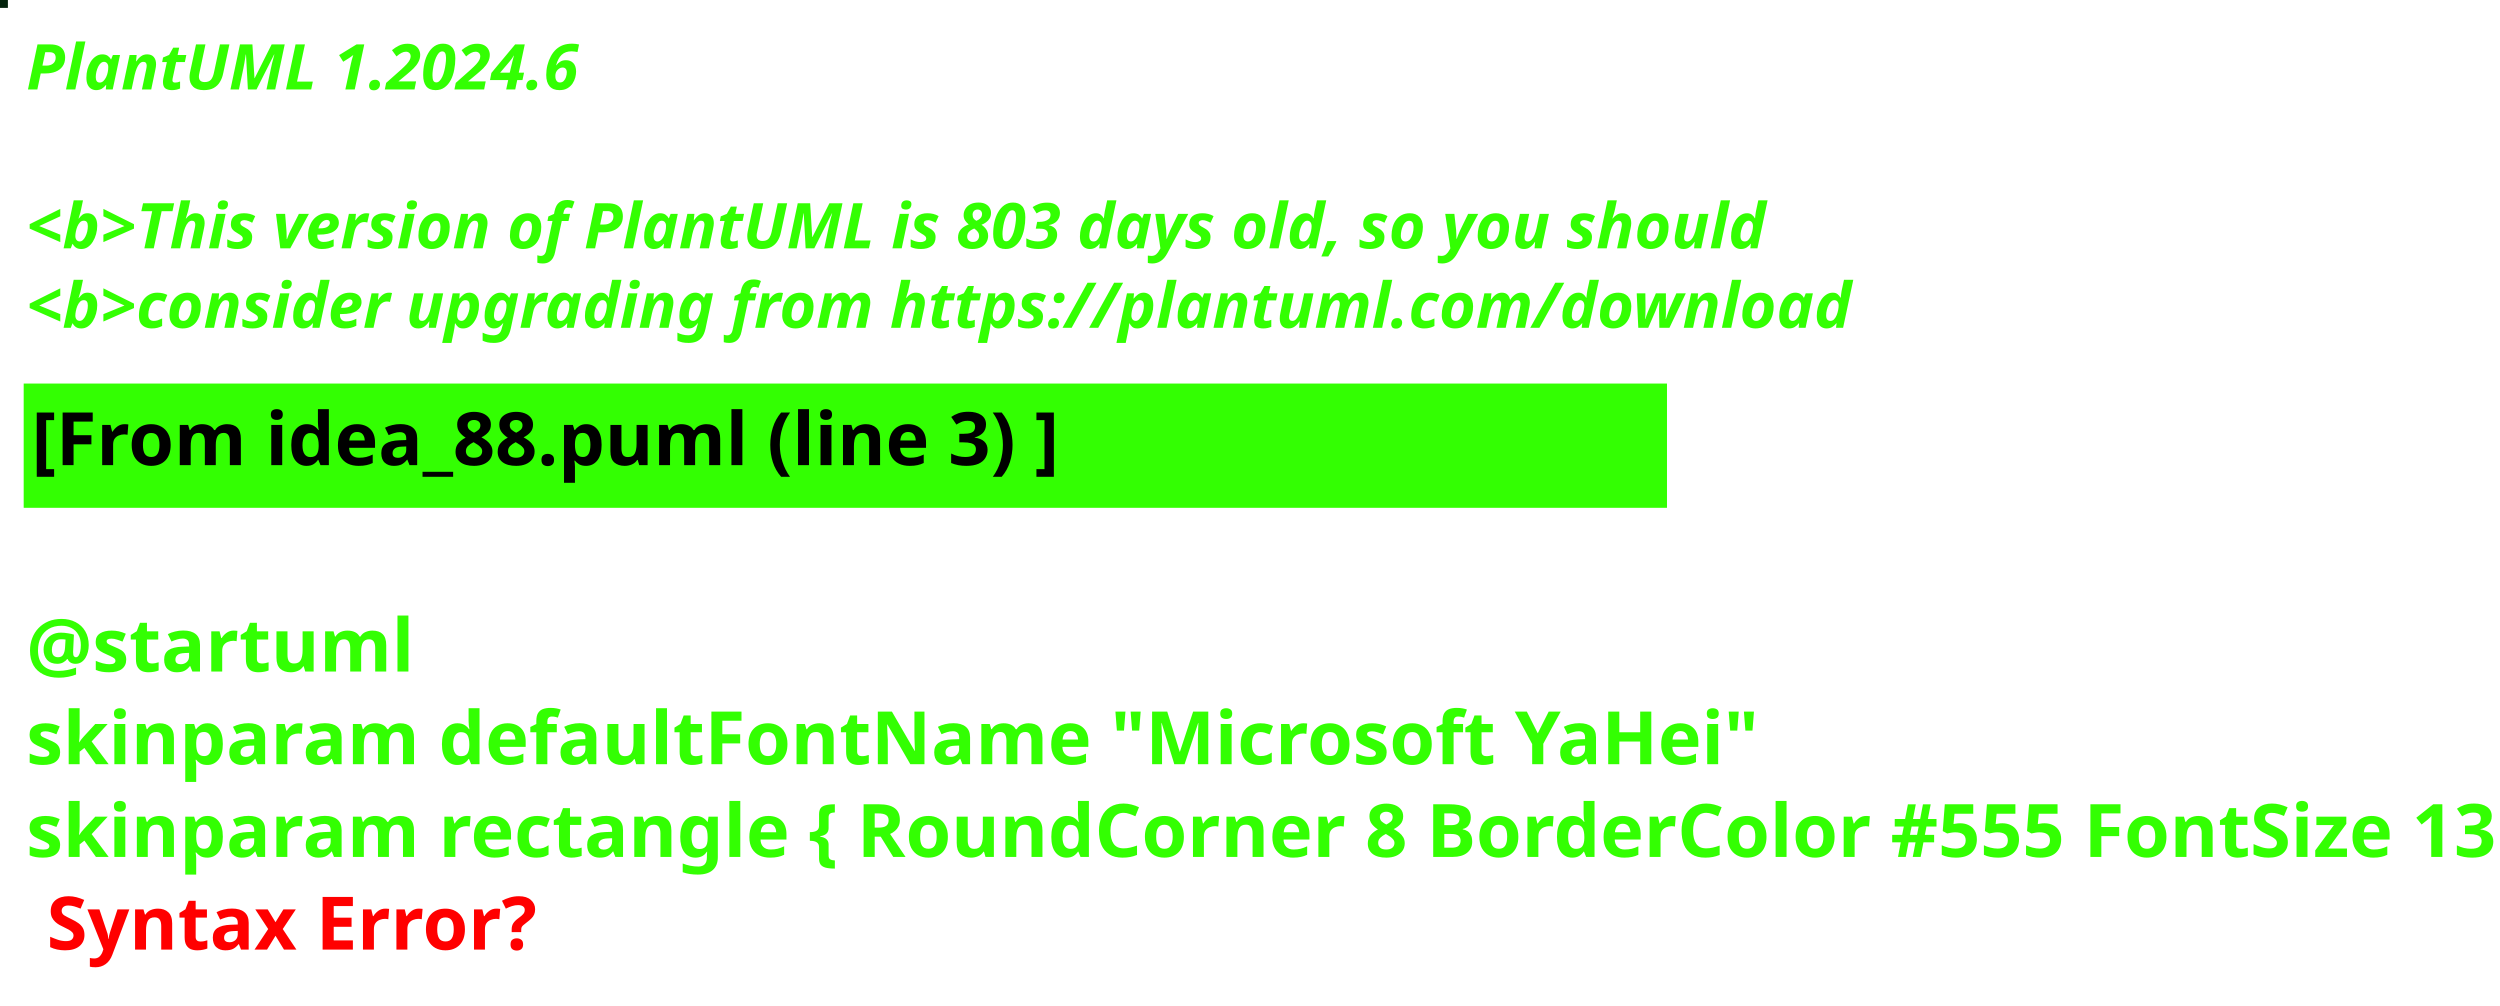
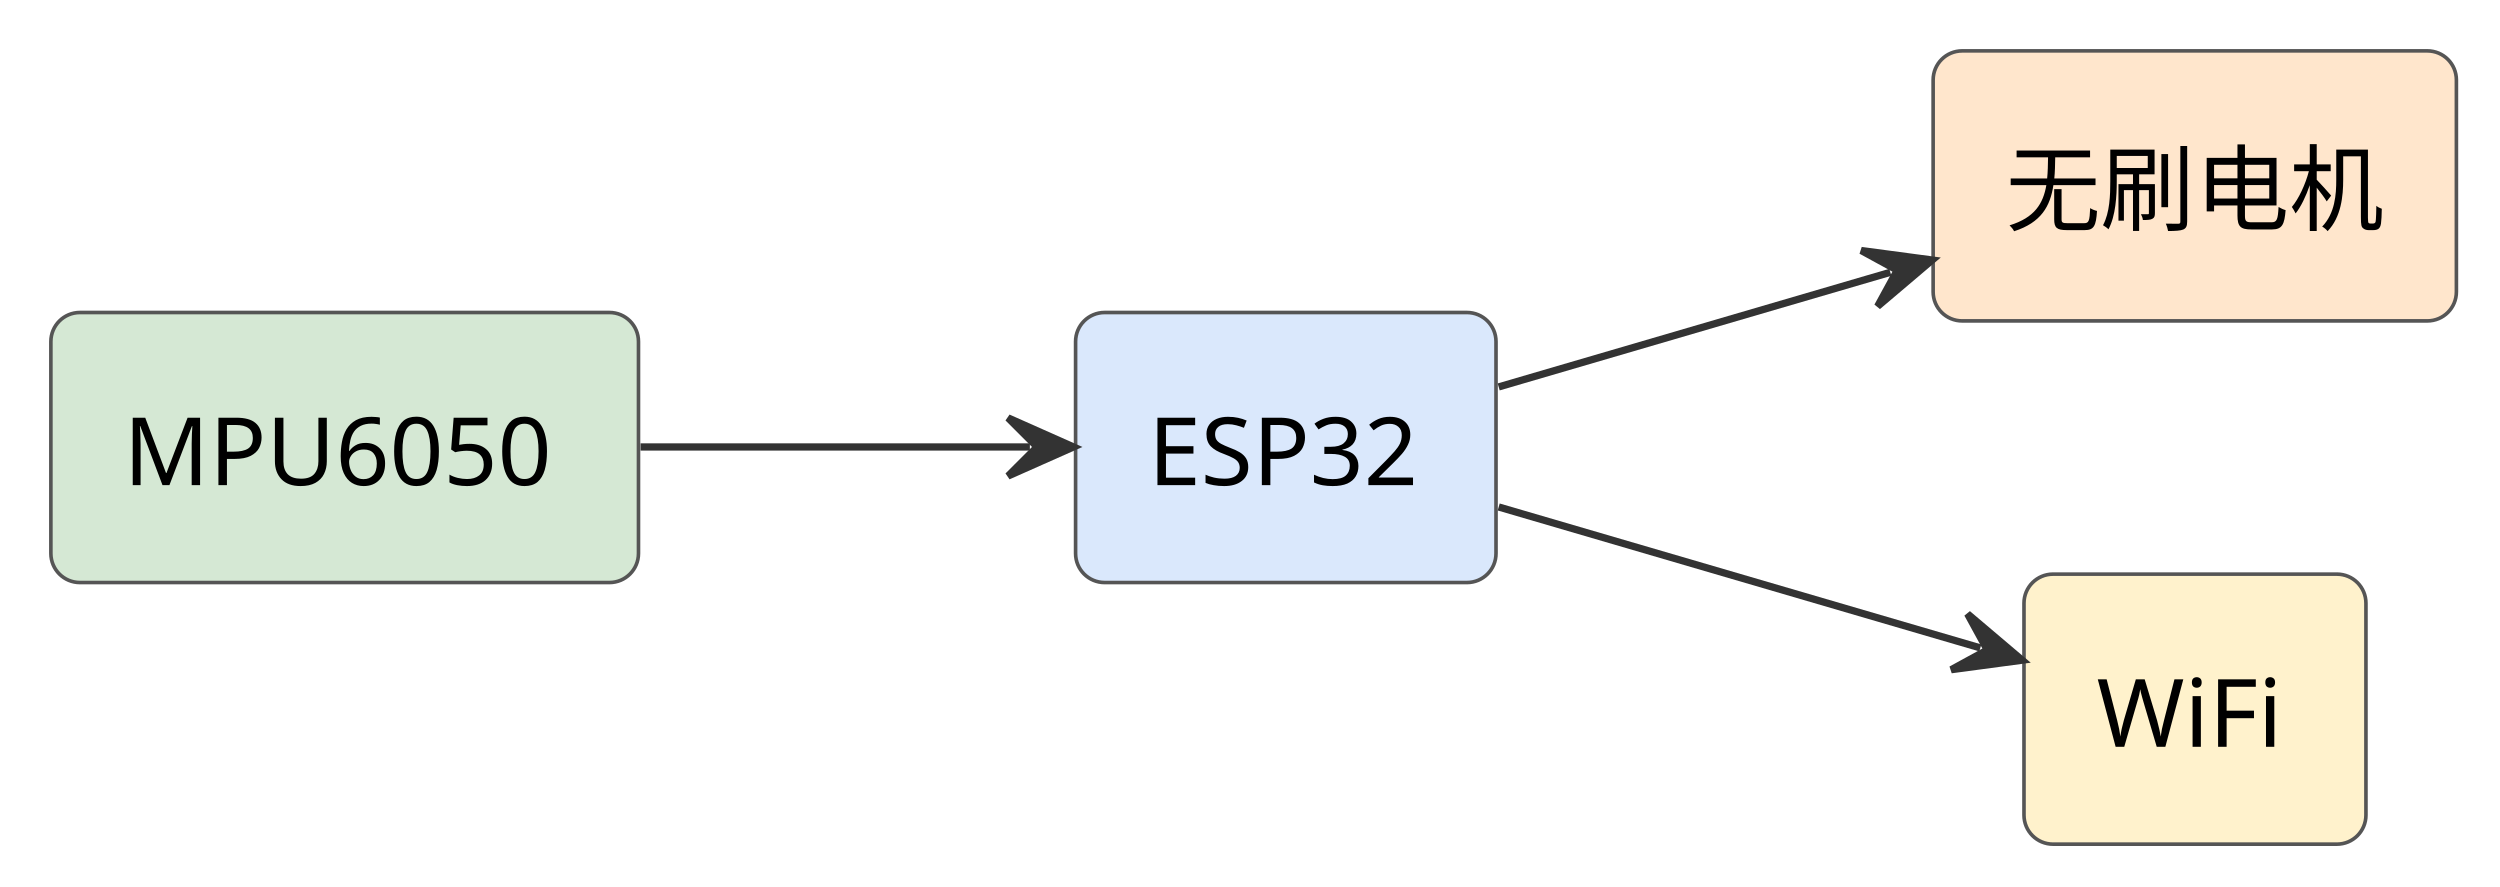
- <svg xmlns="http://www.w3.org/2000/svg" contentStyleType="text/css" height="191px" preserveAspectRatio="none" style="width:475px;height:191px;background:#000000;" version="1.1" viewBox="0 0 475 191" width="475px" zoomAndPan="magnify">
+ <svg xmlns="http://www.w3.org/2000/svg" contentStyleType="text/css" height="122px" preserveAspectRatio="none" style="width:344px;height:122px;background:#FFFFFF;" version="1.1" viewBox="0 0 344 122" width="344px" zoomAndPan="magnify">
  <defs />
  <g>
-     <rect fill="#04230C" height="1" style="stroke:#04230C;stroke-width:1.0;" width="1" x="0" y="0" />
-     <text fill="#33FF02" font-family="sans-serif" font-size="12" font-style="italic" font-weight="bold" lengthAdjust="spacing" textLength="105.375" x="5" y="17">PlantUML 1.2024.6</text>
-     <text fill="#33FF02" font-family="sans-serif" font-size="12" font-style="italic" font-weight="bold" lengthAdjust="spacing" textLength="3.334" x="5" y="32.094"> </text>
-     <text fill="#33FF02" font-family="sans-serif" font-size="12" font-style="italic" font-weight="bold" lengthAdjust="spacing" textLength="342.07" x="5" y="47.188">&lt;b&gt;This version of PlantUML is 803 days old, so you should</text>
-     <text fill="#33FF02" font-family="sans-serif" font-size="12" font-style="italic" font-weight="bold" lengthAdjust="spacing" textLength="344.01" x="5" y="62.281">&lt;b&gt;consider upgrading from https://plantuml.com/download</text>
-     <rect fill="#33FF02" height="22.609" style="stroke:#33FF02;stroke-width:1.0;" width="311.227" x="5" y="73.375" />
-     <text fill="#000000" font-family="sans-serif" font-size="14" font-weight="bold" lengthAdjust="spacing" textLength="189.814" x="6" y="88.375">[From idea_88.puml (line 3) ]</text>
-     <text fill="#33FF02" font-family="sans-serif" font-size="14" font-weight="bold" lengthAdjust="spacing" textLength="3.89" x="5" y="109.984"> </text>
-     <text fill="#33FF02" font-family="sans-serif" font-size="14" font-weight="bold" lengthAdjust="spacing" textLength="68.886" x="5" y="127.594">@startuml</text>
-     <text fill="#33FF02" font-family="sans-serif" font-size="14" font-weight="bold" lengthAdjust="spacing" textLength="311.227" x="5" y="145.203">skinparam defaultFontName "Microsoft YaHei"</text>
-     <text fill="#33FF02" font-family="sans-serif" font-size="14" font-weight="bold" lengthAdjust="spacing" text-decoration="wavy underline" textLength="463.682" x="5" y="162.812">skinparam rectangle { RoundCorner 8 BorderColor #555 FontSize 13 }</text>
-     <text fill="#FF0000" font-family="sans-serif" font-size="14" font-weight="bold" lengthAdjust="spacing" textLength="92.586" x="8.89" y="180.422">Syntax Error?</text>
+     <g id="elem_imu">
+       <rect fill="#D5E8D4" height="37.158" rx="4" ry="4" style="stroke:#555555;stroke-width:0.5;" width="80.855" x="7" y="43" />
+       <text fill="#000000" font-family="Microsoft YaHei" font-size="13" lengthAdjust="spacing" textLength="60.855" x="17" y="66.755">MPU6050</text>
+     </g>
+     <g id="elem_esp">
+       <rect fill="#DAE8FC" height="37.158" rx="4" ry="4" style="stroke:#555555;stroke-width:0.5;" width="57.851" x="148" y="43" />
+       <text fill="#000000" font-family="Microsoft YaHei" font-size="13" lengthAdjust="spacing" textLength="37.851" x="158" y="66.755">ESP32</text>
+     </g>
+     <g id="elem_motor">
+       <rect fill="#FFE6CC" height="37.158" rx="4" ry="4" style="stroke:#555555;stroke-width:0.5;" width="72" x="266" y="7" />
+       <text fill="#000000" font-family="Microsoft YaHei" font-size="13" lengthAdjust="spacing" textLength="52" x="276" y="30.755">无刷电机</text>
+     </g>
+     <g id="elem_wifi">
+       <rect fill="#FFF2CC" height="37.158" rx="4" ry="4" style="stroke:#555555;stroke-width:0.5;" width="47.054" x="278.5" y="79" />
+       <text fill="#000000" font-family="Microsoft YaHei" font-size="13" lengthAdjust="spacing" textLength="27.054" x="288.5" y="102.755">WiFi</text>
+     </g>
+     <g id="link_imu_esp">
+       <path d="M88.14,61.5 C107.44,61.5 124.2,61.5 141.71,61.5 " fill="none" id="imu-to-esp" style="stroke:#333333;stroke-width:1.0;" />
+       <polygon fill="#333333" points="147.71,61.5,138.71,57.5,142.71,61.5,138.71,65.5,147.71,61.5" style="stroke:#333333;stroke-width:1.0;" />
+     </g>
+     <g id="link_esp_motor">
+       <path d="M206.22,53.24 C223.95,48.05 241.202,43.007 260.112,37.467 " fill="none" id="esp-to-motor" style="stroke:#333333;stroke-width:1.0;" />
+       <polygon fill="#333333" points="265.87,35.78,256.108,34.472,261.072,37.186,258.358,42.149,265.87,35.78" style="stroke:#333333;stroke-width:1.0;" />
+     </g>
+     <g id="link_esp_wifi">
+       <path d="M206.22,69.76 C228.06,76.15 252.172,83.204 272.492,89.154 " fill="none" id="esp-to-wifi" style="stroke:#333333;stroke-width:1.0;" />
+       <polygon fill="#333333" points="278.25,90.84,270.737,84.472,273.452,89.435,268.489,92.15,278.25,90.84" style="stroke:#333333;stroke-width:1.0;" />
+     </g>
  </g>
</svg>
